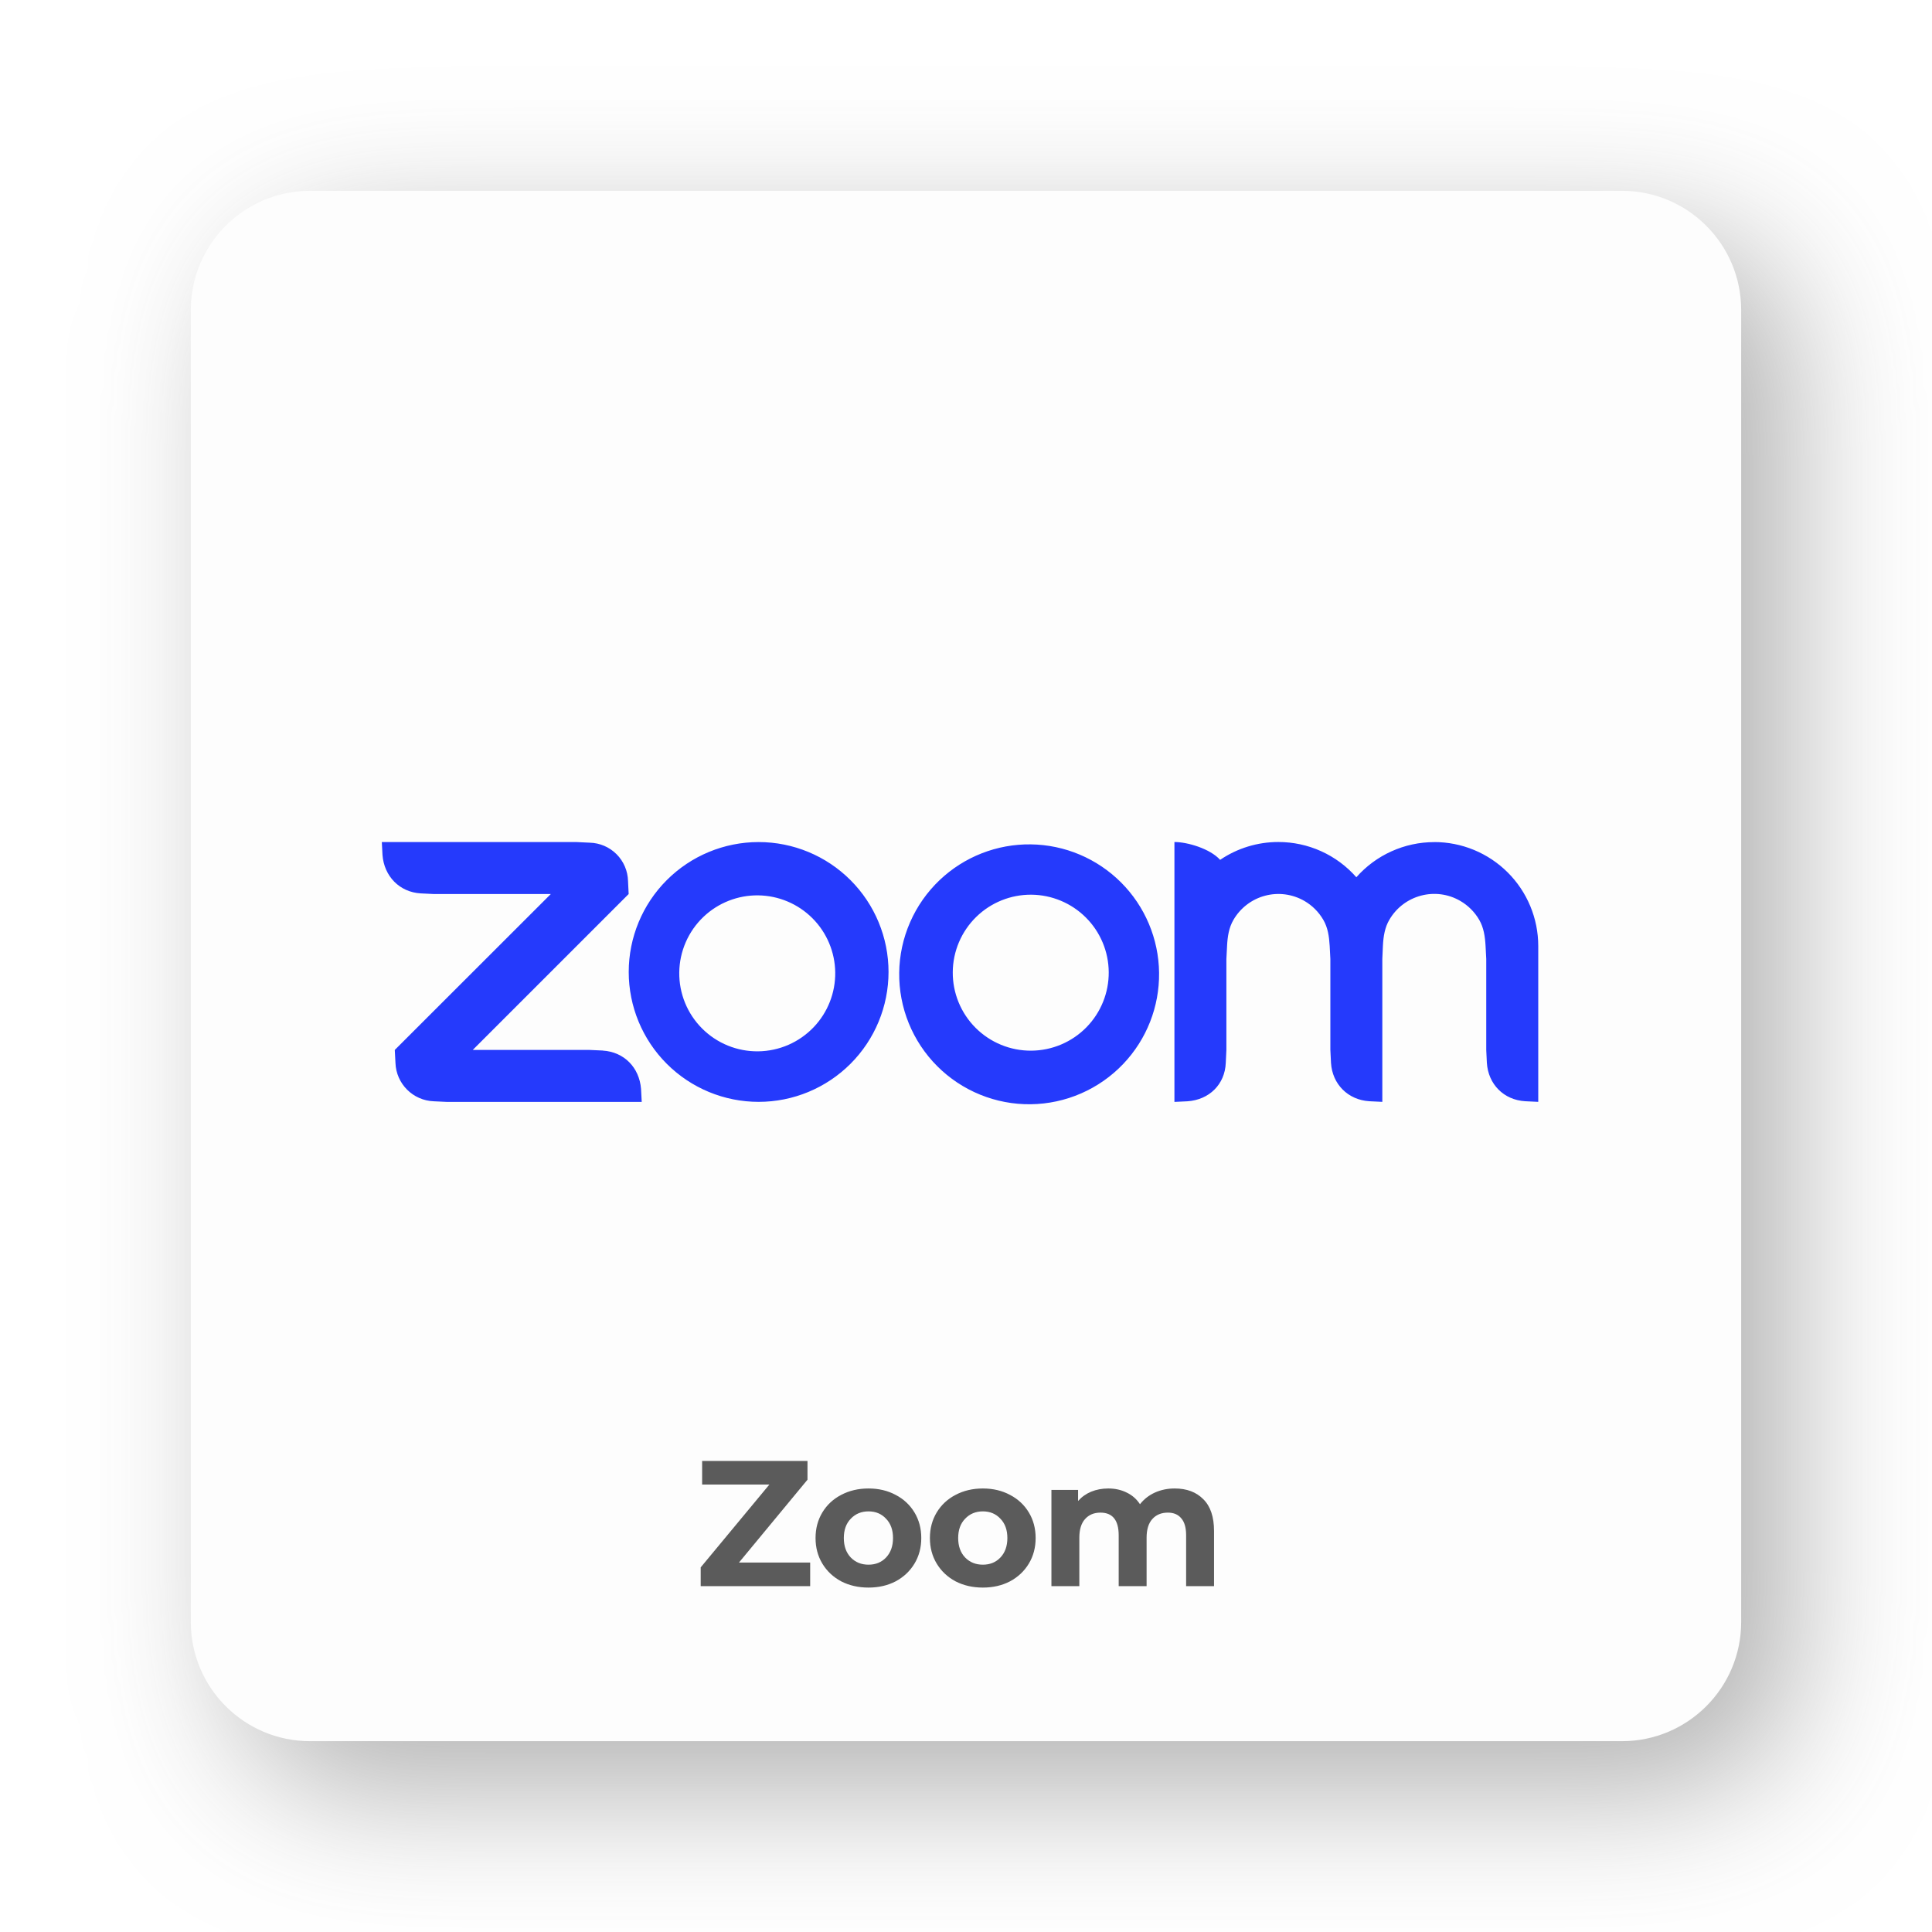
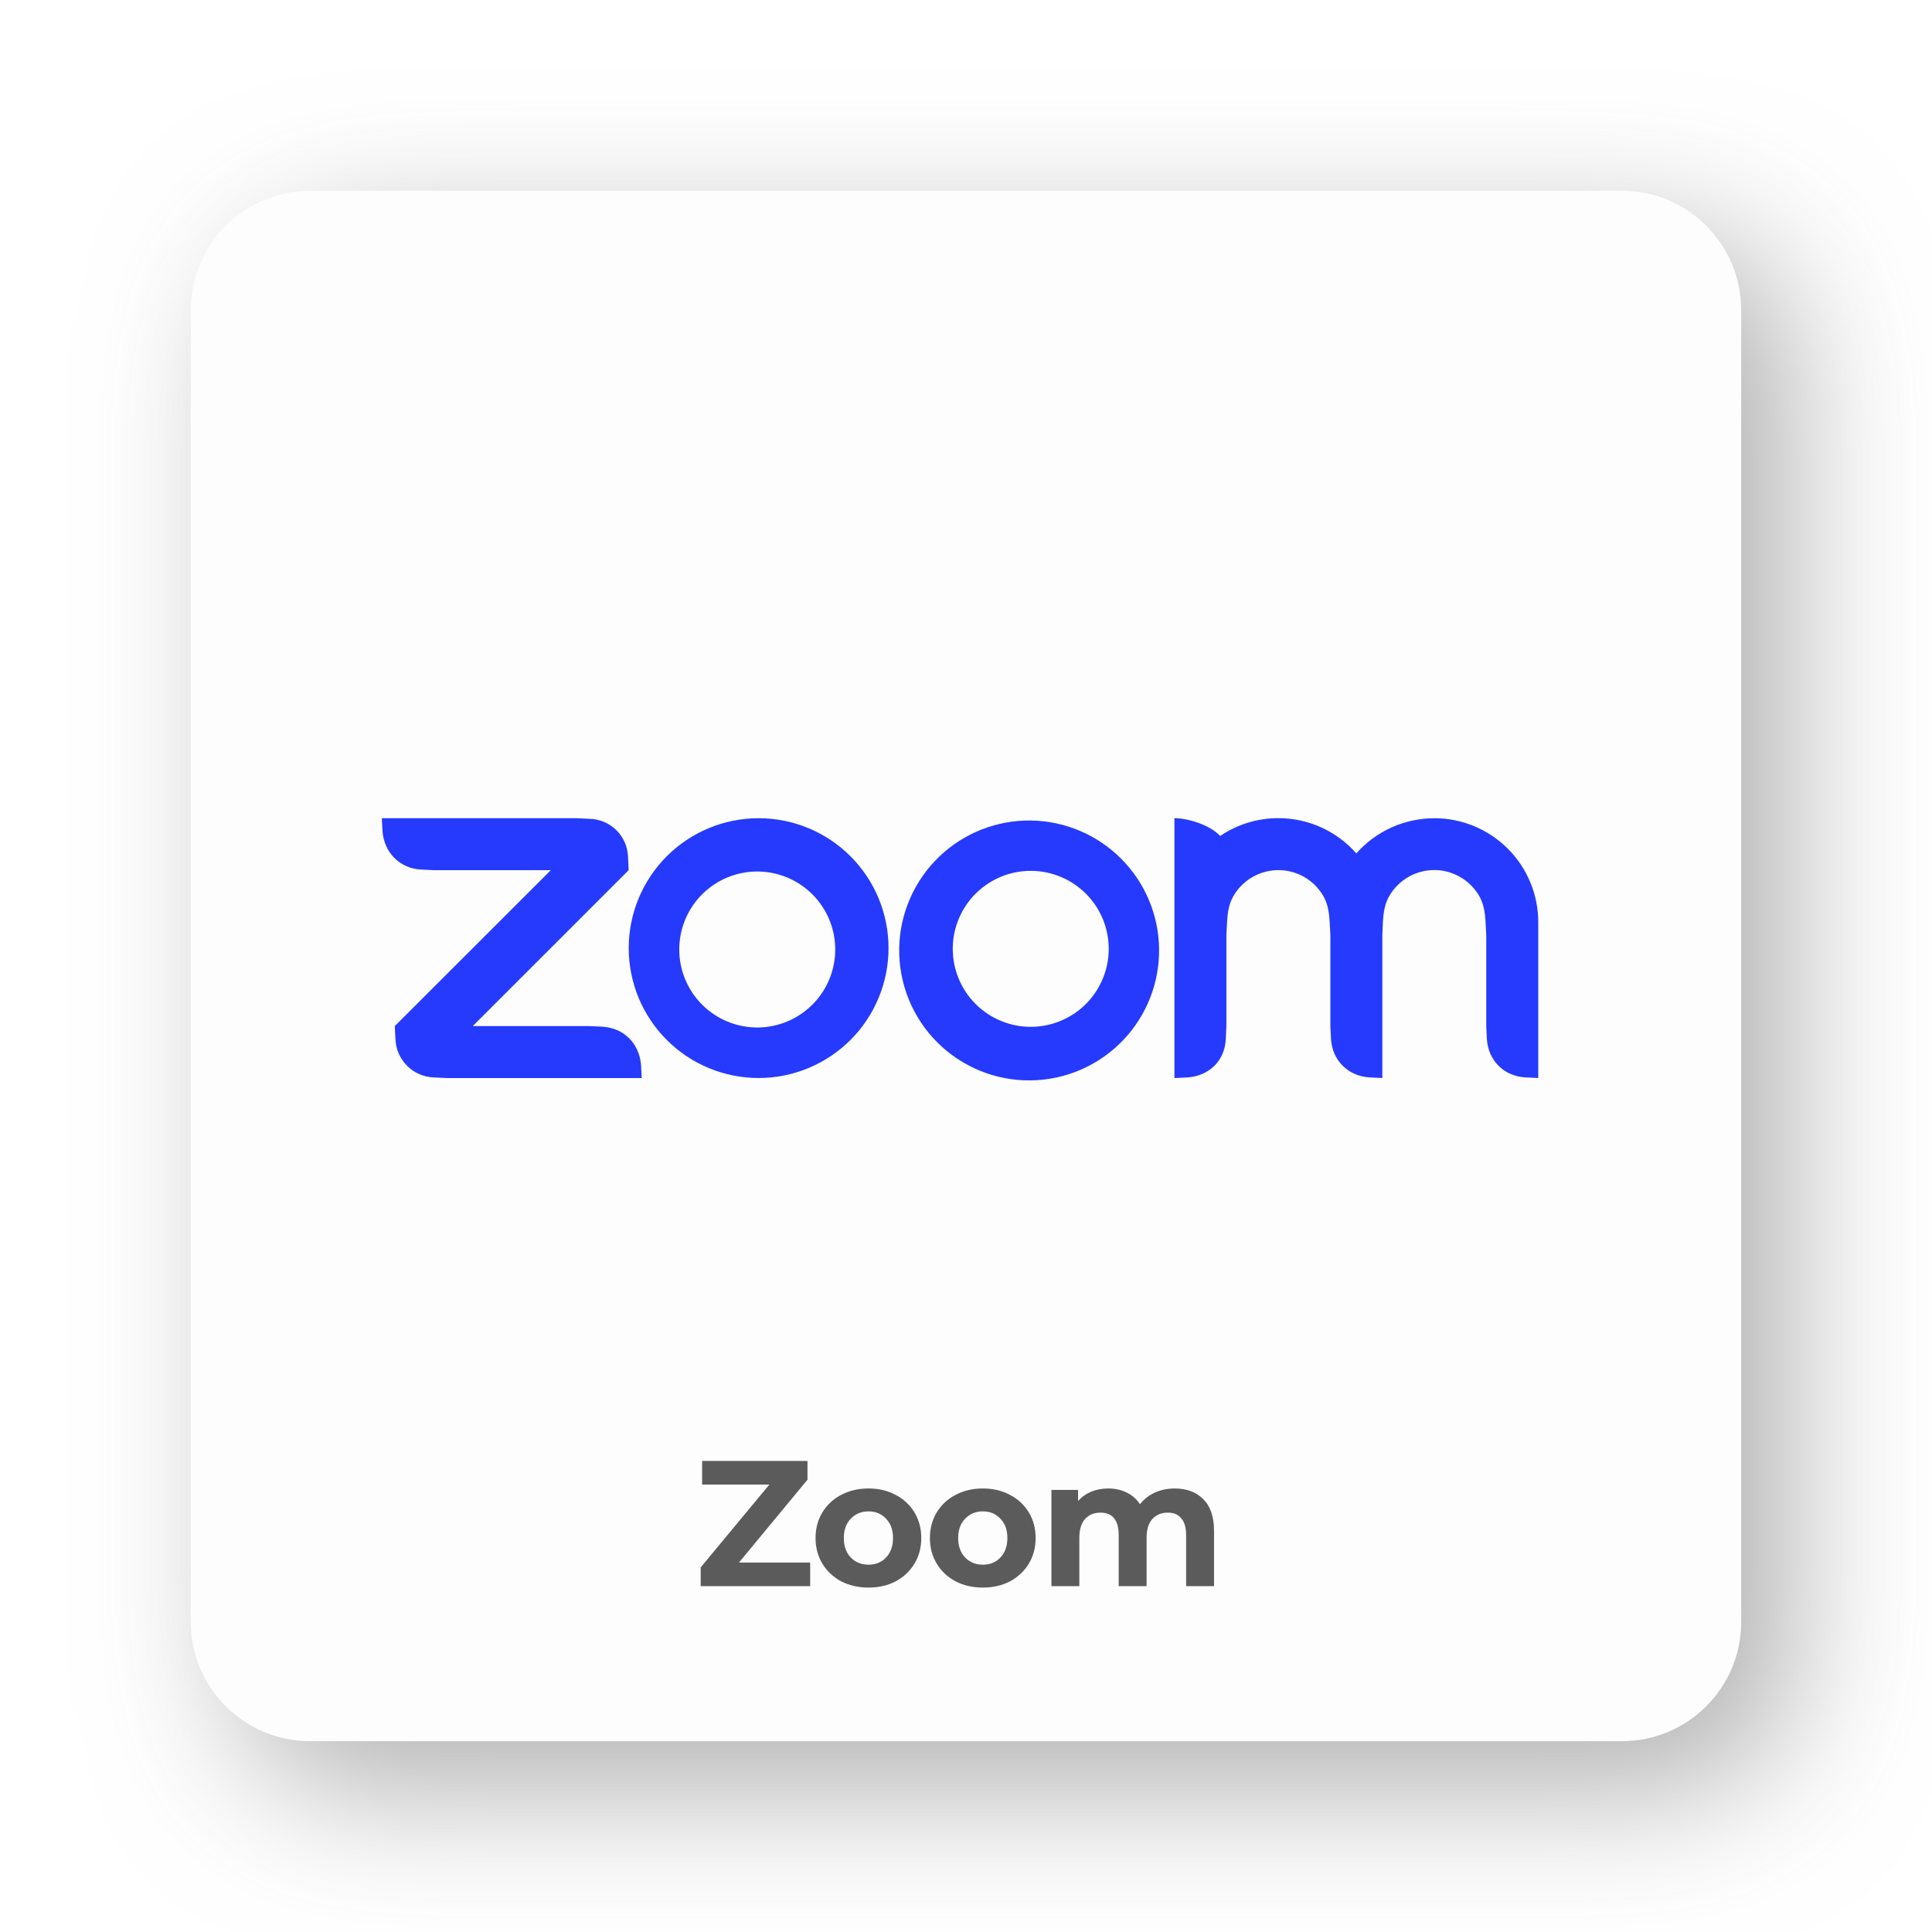
<svg xmlns="http://www.w3.org/2000/svg" width="162" height="162" viewBox="0 0 162 162" fill="none">
  <g filter="url(#filter0_dd)">
    <rect x="16" y="16" width="130" height="130" rx="10" fill="#FDFDFD" />
  </g>
  <path d="M67.934 131.02V133H58.754V131.425L64.514 124.48H58.874V122.5H67.709V124.075L61.964 131.02H67.934ZM72.825 133.12C71.975 133.12 71.21 132.945 70.53 132.595C69.86 132.235 69.335 131.74 68.955 131.11C68.575 130.48 68.385 129.765 68.385 128.965C68.385 128.165 68.575 127.45 68.955 126.82C69.335 126.19 69.86 125.7 70.53 125.35C71.21 124.99 71.975 124.81 72.825 124.81C73.675 124.81 74.435 124.99 75.105 125.35C75.775 125.7 76.3 126.19 76.68 126.82C77.06 127.45 77.25 128.165 77.25 128.965C77.25 129.765 77.06 130.48 76.68 131.11C76.3 131.74 75.775 132.235 75.105 132.595C74.435 132.945 73.675 133.12 72.825 133.12ZM72.825 131.2C73.425 131.2 73.915 131 74.295 130.6C74.685 130.19 74.88 129.645 74.88 128.965C74.88 128.285 74.685 127.745 74.295 127.345C73.915 126.935 73.425 126.73 72.825 126.73C72.225 126.73 71.73 126.935 71.34 127.345C70.95 127.745 70.755 128.285 70.755 128.965C70.755 129.645 70.95 130.19 71.34 130.6C71.73 131 72.225 131.2 72.825 131.2ZM82.414 133.12C81.564 133.12 80.799 132.945 80.119 132.595C79.449 132.235 78.924 131.74 78.544 131.11C78.164 130.48 77.974 129.765 77.974 128.965C77.974 128.165 78.164 127.45 78.544 126.82C78.924 126.19 79.449 125.7 80.119 125.35C80.799 124.99 81.564 124.81 82.414 124.81C83.264 124.81 84.024 124.99 84.694 125.35C85.364 125.7 85.889 126.19 86.269 126.82C86.649 127.45 86.839 128.165 86.839 128.965C86.839 129.765 86.649 130.48 86.269 131.11C85.889 131.74 85.364 132.235 84.694 132.595C84.024 132.945 83.264 133.12 82.414 133.12ZM82.414 131.2C83.014 131.2 83.504 131 83.884 130.6C84.274 130.19 84.469 129.645 84.469 128.965C84.469 128.285 84.274 127.745 83.884 127.345C83.504 126.935 83.014 126.73 82.414 126.73C81.814 126.73 81.319 126.935 80.929 127.345C80.539 127.745 80.344 128.285 80.344 128.965C80.344 129.645 80.539 130.19 80.929 130.6C81.319 131 81.814 131.2 82.414 131.2ZM98.498 124.81C99.508 124.81 100.308 125.11 100.898 125.71C101.498 126.3 101.798 127.19 101.798 128.38V133H99.458V128.74C99.458 128.1 99.323 127.625 99.053 127.315C98.793 126.995 98.418 126.835 97.928 126.835C97.378 126.835 96.943 127.015 96.623 127.375C96.303 127.725 96.143 128.25 96.143 128.95V133H93.803V128.74C93.803 127.47 93.293 126.835 92.273 126.835C91.733 126.835 91.303 127.015 90.983 127.375C90.663 127.725 90.503 128.25 90.503 128.95V133H88.163V124.93H90.398V125.86C90.698 125.52 91.063 125.26 91.493 125.08C91.933 124.9 92.413 124.81 92.933 124.81C93.503 124.81 94.018 124.925 94.478 125.155C94.938 125.375 95.308 125.7 95.588 126.13C95.918 125.71 96.333 125.385 96.833 125.155C97.343 124.925 97.898 124.81 98.498 124.81Z" fill="#5B5B5B" />
-   <path d="M50.539 88.088L49.448 88.039H39.639L52.714 74.965L52.661 73.873C52.64 73.028 52.295 72.222 51.697 71.624C51.099 71.026 50.294 70.681 49.448 70.66L48.357 70.608H32.016L32.073 71.699C32.21 73.469 33.499 74.811 35.282 74.912L36.373 74.965H46.186L33.103 88.039L33.16 89.126C33.221 90.876 34.623 92.279 36.373 92.344L37.464 92.396H53.809L53.752 91.305C53.607 89.514 52.338 88.205 50.539 88.092V88.088ZM63.622 70.608H63.606C60.718 70.609 57.948 71.758 55.907 73.801C53.865 75.844 52.719 78.615 52.719 81.503C52.72 84.391 53.868 87.161 55.911 89.203C57.953 91.245 60.724 92.392 63.612 92.392C66.5 92.392 69.27 91.245 71.313 89.203C73.355 87.161 74.503 84.391 74.504 81.503C74.505 78.615 73.359 75.844 71.317 73.801C69.276 71.758 66.506 70.609 63.618 70.608H63.622ZM68.234 86.124C67.632 86.755 66.91 87.261 66.111 87.61C65.311 87.959 64.45 88.144 63.578 88.155C62.706 88.166 61.84 88.002 61.032 87.674C60.224 87.345 59.49 86.858 58.873 86.241C58.256 85.624 57.768 84.891 57.439 84.083C57.11 83.275 56.946 82.409 56.957 81.537C56.967 80.665 57.152 79.803 57.501 79.003C57.849 78.204 58.354 77.482 58.986 76.88C60.222 75.704 61.869 75.056 63.575 75.077C65.281 75.098 66.912 75.785 68.119 76.991C69.326 78.197 70.013 79.828 70.035 81.534C70.056 83.24 69.41 84.887 68.234 86.124V86.124ZM120.258 70.612C119.023 70.612 117.803 70.876 116.678 71.384C115.552 71.891 114.548 72.633 113.731 73.558C112.913 72.629 111.907 71.884 110.78 71.375C109.652 70.865 108.429 70.602 107.191 70.603C105.451 70.601 103.749 71.122 102.309 72.099C101.46 71.157 99.56 70.603 98.477 70.603V92.396L99.569 92.344C101.387 92.222 102.709 90.933 102.782 89.126L102.834 88.035V80.409L102.891 79.317C102.931 78.501 103.052 77.773 103.424 77.135C103.711 76.64 104.092 76.206 104.547 75.858C105.001 75.51 105.519 75.255 106.072 75.108C106.625 74.96 107.201 74.923 107.768 74.998C108.336 75.074 108.882 75.26 109.378 75.546C110.035 75.927 110.581 76.474 110.962 77.131C111.338 77.778 111.447 78.501 111.495 79.313L111.552 80.409V88.035L111.605 89.122C111.714 90.901 113.019 92.226 114.818 92.34L115.909 92.392V80.409L115.957 79.317C115.998 78.509 116.119 77.765 116.499 77.123C117.708 75.045 120.375 74.334 122.452 75.546C123.11 75.929 123.656 76.476 124.037 77.135C124.409 77.781 124.522 78.521 124.566 79.317L124.623 80.409V88.035L124.675 89.122C124.789 90.913 126.09 92.234 127.893 92.34L128.984 92.392V79.317C128.983 78.172 128.756 77.038 128.317 75.981C127.877 74.923 127.234 73.963 126.423 73.154C125.613 72.345 124.65 71.704 123.592 71.267C122.533 70.83 121.399 70.606 120.254 70.608L120.258 70.612ZM78.79 73.796C77.736 74.798 76.893 76 76.311 77.333C75.728 78.665 75.418 80.101 75.399 81.555C75.38 83.009 75.653 84.452 76.2 85.799C76.748 87.146 77.559 88.37 78.587 89.398C79.615 90.427 80.838 91.24 82.185 91.788C83.531 92.337 84.974 92.61 86.428 92.592C87.882 92.574 89.318 92.266 90.651 91.684C91.984 91.103 93.187 90.261 94.189 89.207C96.148 87.148 97.225 84.405 97.19 81.563C97.155 78.721 96.012 76.005 94.003 73.995C91.994 71.984 89.279 70.838 86.437 70.801C83.595 70.764 80.851 71.839 78.79 73.796V73.796ZM91.113 86.124C90.509 86.744 89.788 87.238 88.991 87.577C88.194 87.917 87.338 88.094 86.472 88.1C85.606 88.106 84.747 87.939 83.946 87.61C83.145 87.282 82.417 86.797 81.805 86.185C81.192 85.572 80.708 84.844 80.379 84.043C80.05 83.242 79.884 82.384 79.89 81.518C79.895 80.652 80.073 79.795 80.412 78.999C80.751 78.202 81.246 77.48 81.866 76.876C83.098 75.676 84.752 75.01 86.472 75.021C88.191 75.033 89.837 75.721 91.053 76.937C92.269 78.152 92.957 79.798 92.968 81.518C92.98 83.237 92.313 84.892 91.113 86.124V86.124Z" fill="#253AFC" />
+   <path d="M50.539 86.088L49.448 86.039H39.639L52.714 72.965L52.661 71.873C52.64 71.028 52.295 70.222 51.697 69.624C51.099 69.026 50.294 68.681 49.448 68.66L48.357 68.608H32.016L32.073 69.699C32.21 71.469 33.499 72.811 35.282 72.912L36.373 72.965H46.186L33.103 86.039L33.16 87.126C33.221 88.876 34.623 90.279 36.373 90.344L37.464 90.396H53.809L53.752 89.305C53.607 87.514 52.338 86.205 50.539 86.092V86.088ZM63.622 68.608H63.606C60.718 68.609 57.948 69.758 55.907 71.801C53.865 73.844 52.719 76.615 52.719 79.503C52.72 82.391 53.868 85.161 55.911 87.203C57.953 89.245 60.724 90.392 63.612 90.392C66.5 90.392 69.27 89.245 71.313 87.203C73.355 85.161 74.503 82.391 74.504 79.503C74.505 76.615 73.359 73.844 71.317 71.801C69.276 69.758 66.506 68.609 63.618 68.608H63.622ZM68.234 84.124C67.632 84.755 66.91 85.261 66.111 85.61C65.311 85.959 64.45 86.144 63.578 86.155C62.706 86.166 61.84 86.002 61.032 85.674C60.224 85.345 59.49 84.858 58.873 84.241C58.256 83.624 57.768 82.891 57.439 82.083C57.11 81.275 56.946 80.409 56.957 79.537C56.967 78.665 57.152 77.803 57.501 77.003C57.849 76.204 58.354 75.482 58.986 74.88C60.222 73.704 61.869 73.056 63.575 73.077C65.281 73.098 66.912 73.785 68.119 74.991C69.326 76.197 70.013 77.828 70.035 79.534C70.056 81.24 69.41 82.887 68.234 84.124ZM120.258 68.612C119.023 68.612 117.803 68.876 116.678 69.384C115.552 69.891 114.548 70.633 113.731 71.558C112.913 70.629 111.907 69.884 110.78 69.375C109.652 68.865 108.429 68.602 107.191 68.603C105.451 68.601 103.749 69.122 102.309 70.099C101.46 69.157 99.56 68.603 98.477 68.603V90.396L99.569 90.344C101.387 90.222 102.709 88.933 102.782 87.126L102.834 86.035V78.409L102.891 77.317C102.931 76.501 103.052 75.773 103.424 75.135C103.711 74.64 104.092 74.206 104.547 73.858C105.001 73.51 105.519 73.255 106.072 73.108C106.625 72.96 107.201 72.923 107.768 72.998C108.336 73.074 108.882 73.26 109.378 73.546C110.035 73.927 110.581 74.474 110.962 75.131C111.338 75.778 111.447 76.501 111.495 77.313L111.552 78.409V86.035L111.605 87.122C111.714 88.901 113.019 90.226 114.818 90.34L115.909 90.392V78.409L115.957 77.317C115.998 76.509 116.119 75.765 116.499 75.123C117.708 73.045 120.375 72.334 122.452 73.546C123.11 73.929 123.656 74.476 124.037 75.135C124.409 75.781 124.522 76.521 124.566 77.317L124.623 78.409V86.035L124.675 87.122C124.789 88.913 126.09 90.234 127.893 90.34L128.984 90.392V77.317C128.983 76.172 128.756 75.038 128.317 73.981C127.877 72.923 127.234 71.963 126.423 71.154C125.613 70.345 124.65 69.704 123.592 69.267C122.533 68.83 121.399 68.606 120.254 68.608L120.258 68.612ZM78.79 71.796C77.736 72.798 76.893 74 76.311 75.333C75.728 76.665 75.418 78.101 75.399 79.555C75.38 81.009 75.653 82.452 76.2 83.799C76.748 85.146 77.559 86.37 78.587 87.398C79.615 88.427 80.838 89.24 82.185 89.788C83.531 90.337 84.974 90.61 86.428 90.592C87.882 90.574 89.318 90.266 90.651 89.684C91.984 89.103 93.187 88.261 94.189 87.207C96.148 85.148 97.225 82.405 97.19 79.563C97.155 76.721 96.012 74.005 94.003 71.995C91.994 69.984 89.279 68.838 86.437 68.801C83.595 68.764 80.851 69.839 78.79 71.796ZM91.113 84.124C90.509 84.744 89.788 85.238 88.991 85.577C88.194 85.917 87.338 86.094 86.472 86.1C85.606 86.106 84.747 85.939 83.946 85.61C83.145 85.282 82.417 84.797 81.805 84.185C81.192 83.572 80.708 82.844 80.379 82.043C80.05 81.242 79.884 80.384 79.89 79.518C79.895 78.652 80.073 77.795 80.412 76.999C80.751 76.202 81.246 75.48 81.866 74.876C83.098 73.676 84.752 73.01 86.472 73.021C88.191 73.033 89.837 73.721 91.053 74.937C92.269 76.152 92.957 77.798 92.968 79.518C92.98 81.237 92.313 82.892 91.113 84.124Z" fill="#253AFC" />
  <defs>
    <filter id="filter0_dd" x="0" y="0" width="162" height="162" filterUnits="userSpaceOnUse" color-interpolation-filters="sRGB">
      <feFlood flood-opacity="0" result="BackgroundImageFix" />
      <feColorMatrix in="SourceAlpha" type="matrix" values="0 0 0 0 0 0 0 0 0 0 0 0 0 0 0 0 0 0 127 0" />
      <feOffset dx="-4" dy="-4" />
      <feGaussianBlur stdDeviation="6" />
      <feColorMatrix type="matrix" values="0 0 0 0 1 0 0 0 0 1 0 0 0 0 1 0 0 0 0.5 0" />
      <feBlend mode="normal" in2="BackgroundImageFix" result="effect1_dropShadow" />
      <feColorMatrix in="SourceAlpha" type="matrix" values="0 0 0 0 0 0 0 0 0 0 0 0 0 0 0 0 0 0 127 0" />
      <feOffset dx="4" dy="4" />
      <feGaussianBlur stdDeviation="6" />
      <feColorMatrix type="matrix" values="0 0 0 0 0.383 0 0 0 0 0.383 0 0 0 0 0.383 0 0 0 0.5 0" />
      <feBlend mode="normal" in2="effect1_dropShadow" result="effect2_dropShadow" />
      <feBlend mode="normal" in="SourceGraphic" in2="effect2_dropShadow" result="shape" />
    </filter>
  </defs>
</svg>
